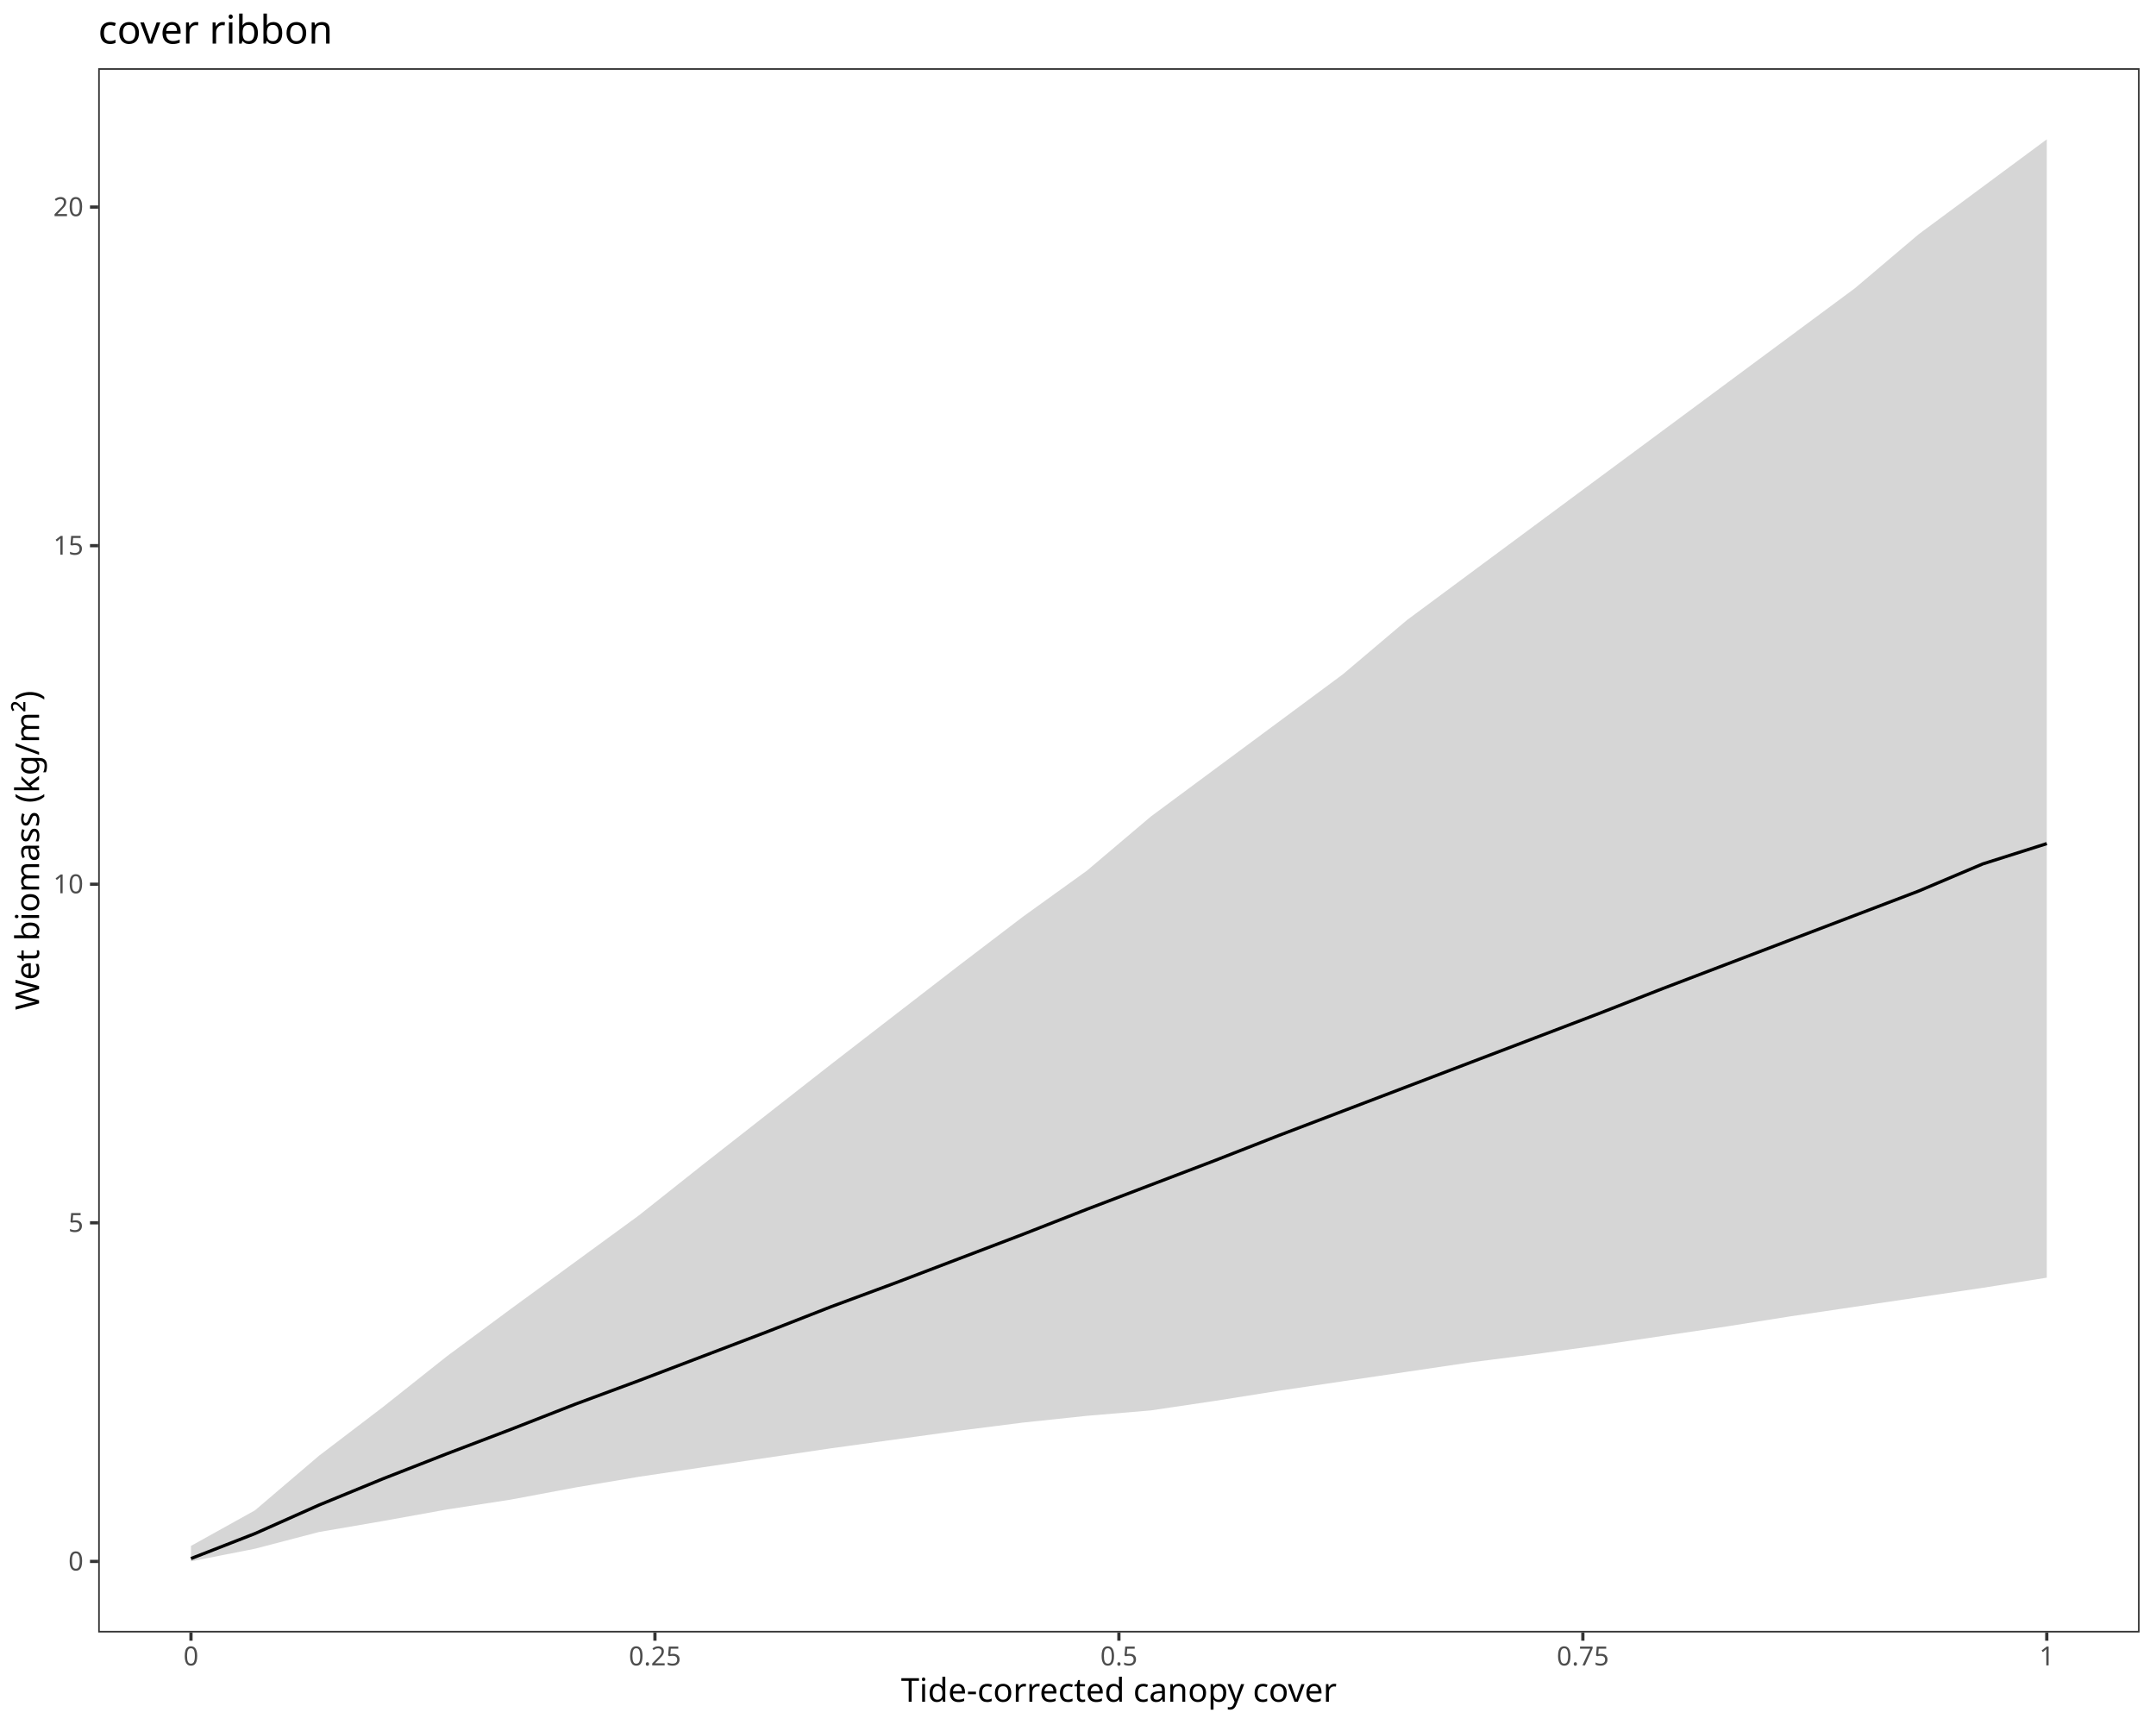
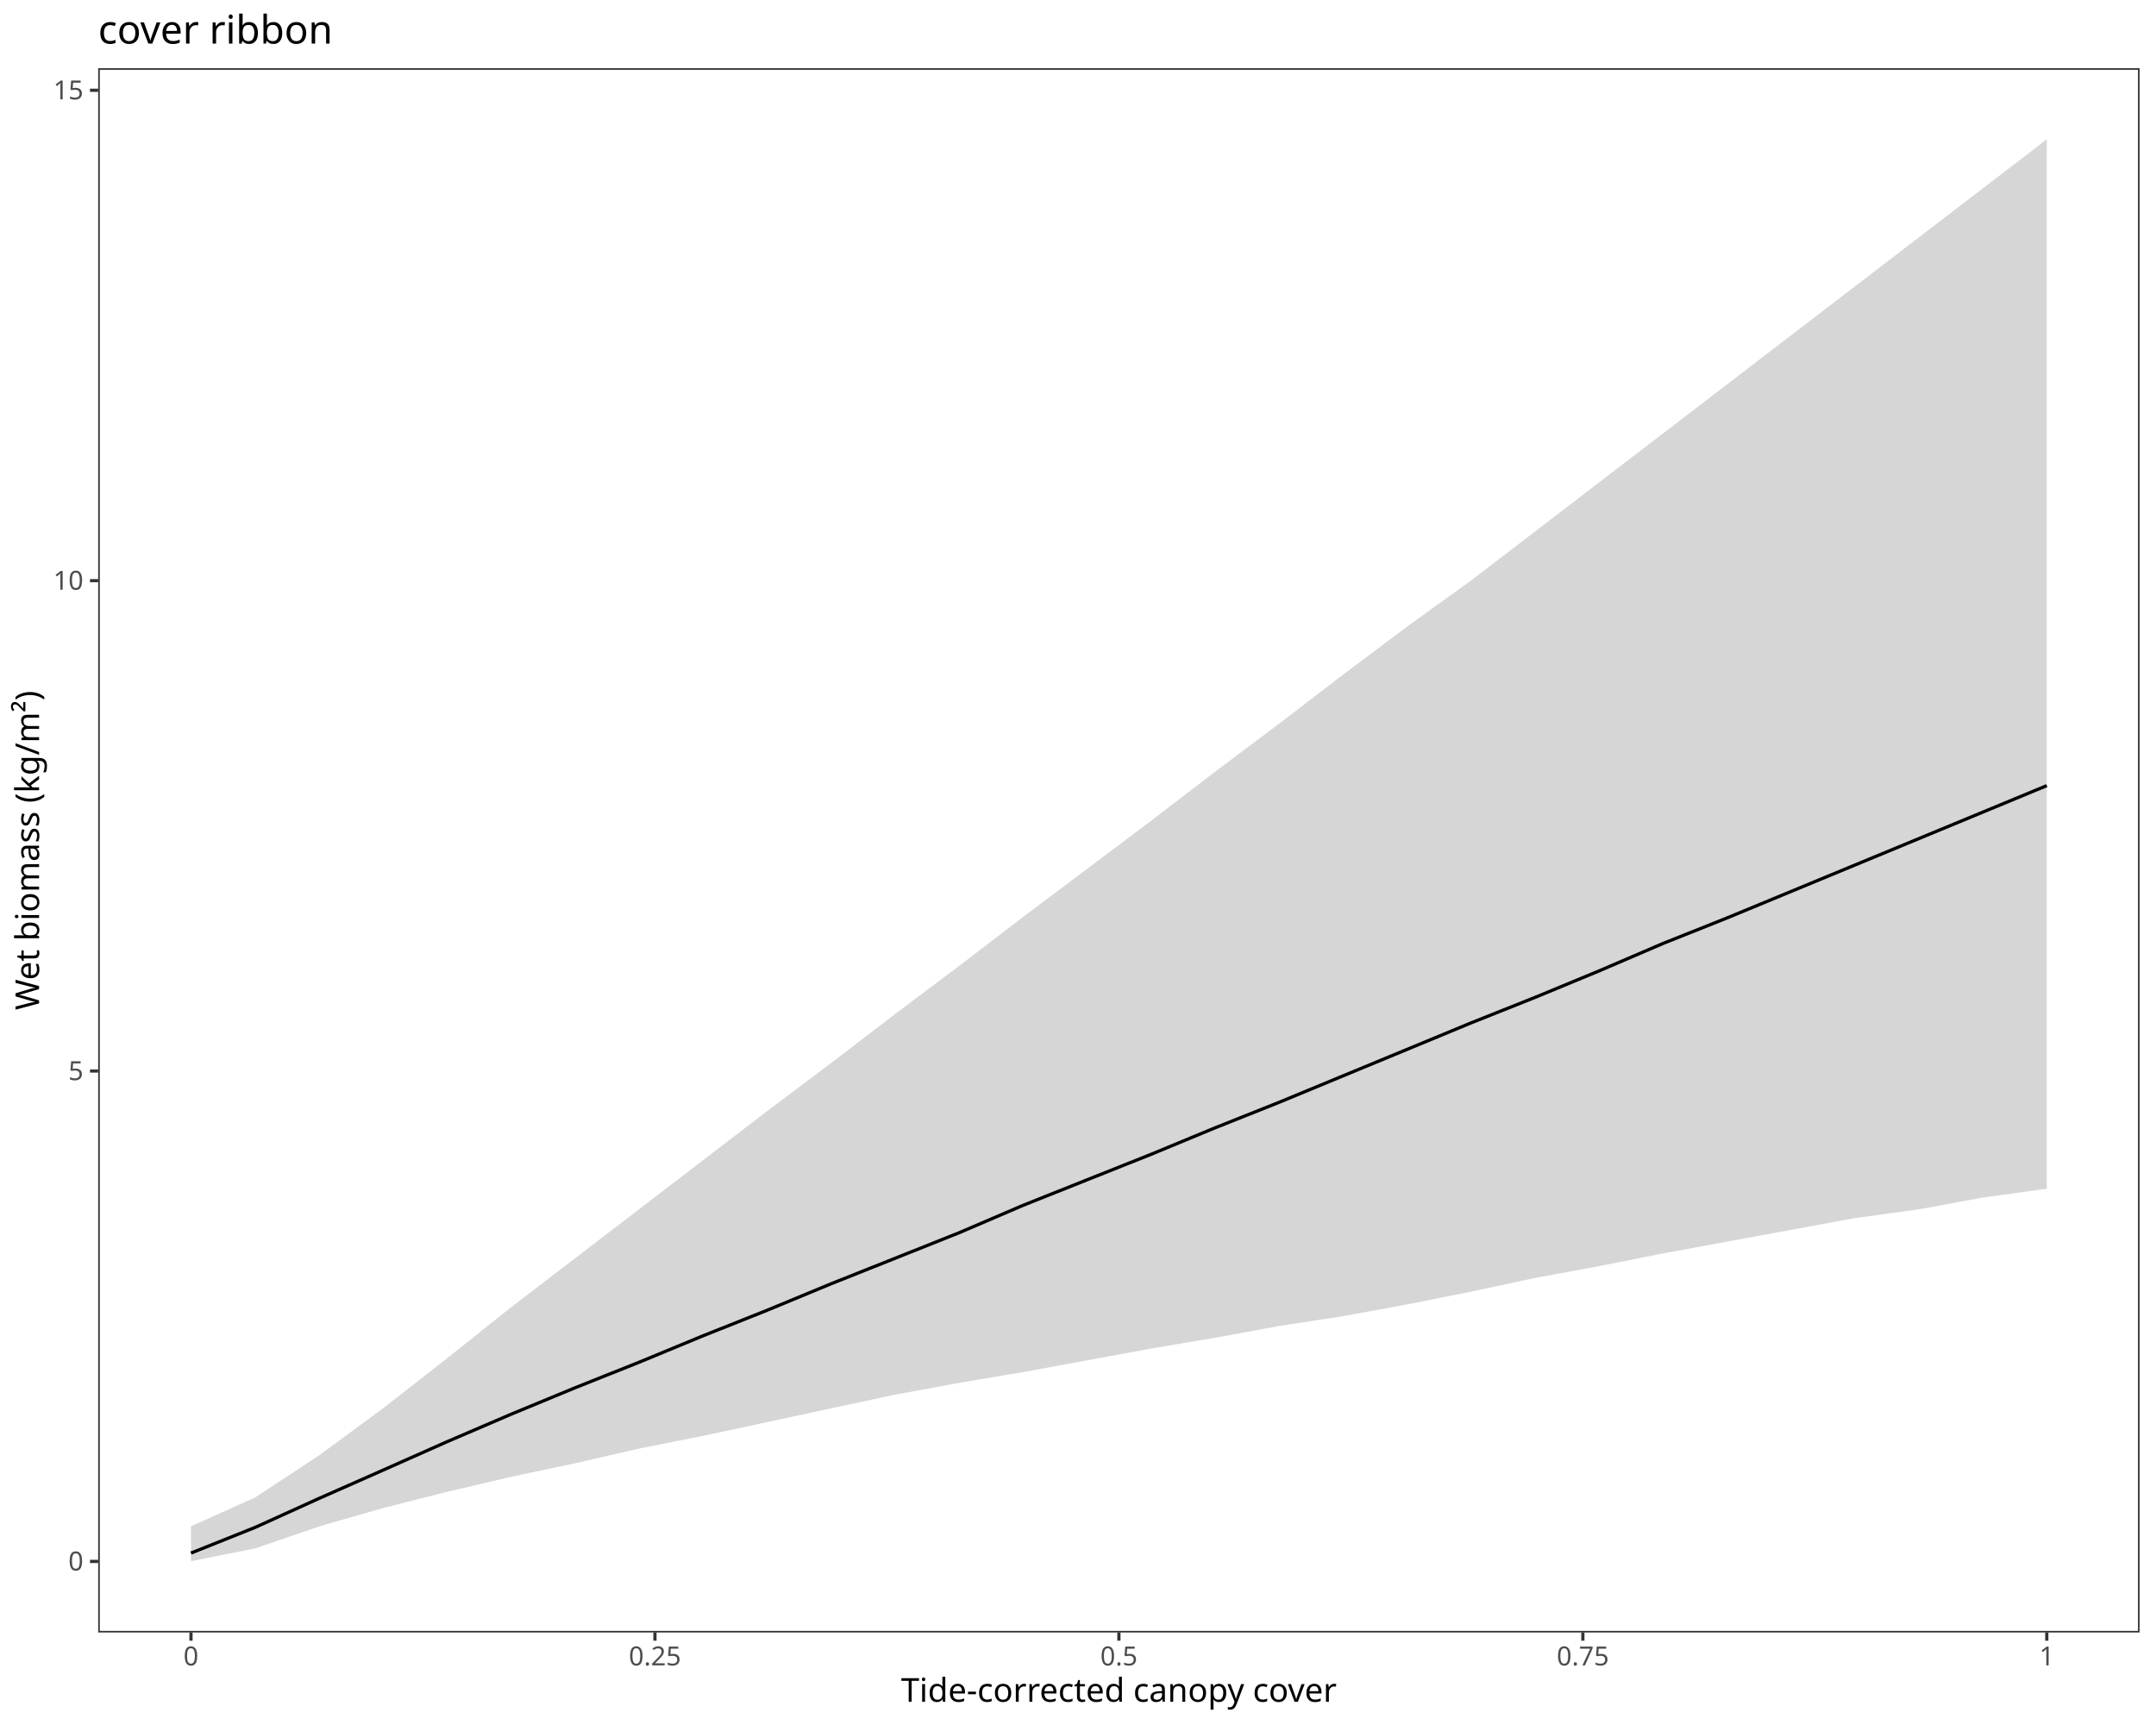
<svg xmlns="http://www.w3.org/2000/svg" class="svglite" data-engine-version="2.0" width="720.00pt" height="576.00pt" viewBox="0 0 720.00 576.00">
  <defs>
    <style type="text/css">
    .svglite line, .svglite polyline, .svglite polygon, .svglite path, .svglite rect, .svglite circle {
      fill: none;
      stroke: #000000;
      stroke-linecap: round;
      stroke-linejoin: round;
      stroke-miterlimit: 10.00;
    }
  </style>
  </defs>
  <rect width="100%" height="100%" style="stroke: none; fill: #FFFFFF;" />
  <defs>
    <clipPath id="cpMC4wMHw3MjAuMDB8MC4wMHw1NzYuMDA=">
      <rect x="0.00" y="0.00" width="720.00" height="576.00" />
    </clipPath>
  </defs>
  <g clip-path="url(#cpMC4wMHw3MjAuMDB8MC4wMHw1NzYuMDA=)">
    <rect x="0.00" y="0.00" width="720.00" height="576.00" style="stroke-width: 1.07; stroke: #FFFFFF; fill: #FFFFFF;" />
  </g>
  <defs>
    <clipPath id="cpMzIuNzl8NzE0LjUyfDIyLjc4fDU0NS4xMQ==">
      <rect x="32.79" y="22.78" width="681.73" height="522.33" />
    </clipPath>
  </defs>
  <g clip-path="url(#cpMzIuNzl8NzE0LjUyfDIyLjc4fDU0NS4xMQ==)">
    <rect x="32.79" y="22.78" width="681.73" height="522.33" style="stroke-width: 1.07; stroke: none; fill: #FFFFFF;" />
-     <polygon points="63.78,516.19 85.15,504.32 106.52,486.10 127.89,469.82 149.26,452.86 170.63,437.03 192.01,421.43 213.38,405.82 234.75,388.87 256.12,372.13 277.49,355.40 298.86,338.89 320.23,322.39 341.60,306.11 362.97,290.73 384.34,272.64 405.71,256.81 427.08,240.99 448.45,225.16 469.83,207.07 491.20,191.24 512.57,175.41 533.94,159.58 555.31,143.76 576.68,127.93 598.05,112.10 619.42,96.27 640.79,78.18 662.16,62.35 683.53,46.53 683.53,426.63 662.16,430.02 640.79,433.18 619.42,436.35 598.05,439.52 576.68,442.91 555.31,446.07 533.94,449.24 512.57,452.18 491.20,454.89 469.83,458.06 448.45,461.22 427.08,464.39 405.71,467.78 384.34,470.95 362.97,472.76 341.60,475.02 320.23,477.73 298.86,480.67 277.49,483.61 256.12,486.77 234.75,489.94 213.38,493.11 192.01,496.72 170.63,500.73 149.26,504.03 127.89,507.89 106.52,511.56 85.15,517.14 63.78,521.35 " style="stroke-width: 0.00; stroke: none; stroke-linecap: butt; fill: #333333; fill-opacity: 0.20;" />
-     <polyline points="63.78,516.19 85.15,504.32 106.52,486.10 127.89,469.82 149.26,452.86 170.63,437.03 192.01,421.43 213.38,405.82 234.75,388.87 256.12,372.13 277.49,355.40 298.86,338.89 320.23,322.39 341.60,306.11 362.97,290.73 384.34,272.64 405.71,256.81 427.08,240.99 448.45,225.16 469.83,207.07 491.20,191.24 512.57,175.41 533.94,159.58 555.31,143.76 576.68,127.93 598.05,112.10 619.42,96.27 640.79,78.18 662.16,62.35 683.53,46.53 " style="stroke-width: 1.07; stroke: none; stroke-linecap: butt;" />
-     <polyline points="683.53,426.63 662.16,430.02 640.79,433.18 619.42,436.35 598.05,439.52 576.68,442.91 555.31,446.07 533.94,449.24 512.57,452.18 491.20,454.89 469.83,458.06 448.45,461.22 427.08,464.39 405.71,467.78 384.34,470.95 362.97,472.76 341.60,475.02 320.23,477.73 298.86,480.67 277.49,483.61 256.12,486.77 234.75,489.94 213.38,493.11 192.01,496.72 170.63,500.73 149.26,504.03 127.89,507.89 106.52,511.56 85.15,517.14 63.78,521.35 " style="stroke-width: 1.07; stroke: none; stroke-linecap: butt;" />
-     <polyline points="63.78,520.42 85.15,512.08 106.52,502.56 127.89,493.78 149.26,485.42 170.63,477.28 192.01,468.91 213.38,461.00 234.75,452.86 256.12,444.72 277.49,436.35 298.86,428.44 320.23,420.30 341.60,412.16 362.97,403.79 384.34,395.65 405.71,387.51 427.08,379.14 448.45,371.00 469.83,362.86 491.20,354.72 512.57,346.58 533.94,338.44 555.31,330.08 576.68,321.94 598.05,313.80 619.42,305.66 640.79,297.51 662.16,288.47 683.53,281.69 " style="stroke-width: 1.07; stroke-linecap: butt;" />
+     <polygon points="63.78,509.65 85.15,500.05 106.52,486.00 127.89,470.28 149.26,453.58 170.63,436.55 192.01,420.18 213.38,403.81 234.75,387.43 256.12,371.06 277.49,355.01 298.86,338.64 320.23,322.59 341.60,306.22 362.97,290.17 384.34,274.12 405.71,257.75 427.08,241.70 448.45,225.33 469.83,209.28 491.20,193.89 512.57,177.52 533.94,161.14 555.31,144.77 576.68,128.40 598.05,112.02 619.42,95.65 640.79,79.27 662.16,62.90 683.53,46.53 683.53,396.93 662.16,399.88 640.79,403.81 619.42,406.75 598.05,410.68 576.68,414.61 555.31,418.54 533.94,422.80 512.57,426.73 491.20,431.31 469.83,435.57 448.45,439.50 427.08,442.78 405.71,446.71 384.34,450.31 362.97,454.24 341.60,458.17 320.23,461.77 298.86,465.70 277.49,470.28 256.12,474.87 234.75,479.45 213.38,483.71 192.01,488.62 170.63,493.14 149.26,498.15 127.89,503.56 106.52,509.71 85.15,517.05 63.78,521.29 " style="stroke-width: 0.00; stroke: none; stroke-linecap: butt; fill: #333333; fill-opacity: 0.20;" />
+     <polyline points="63.78,509.65 85.15,500.05 106.52,486.00 127.89,470.28 149.26,453.58 170.63,436.55 192.01,420.18 213.38,403.81 234.75,387.43 256.12,371.06 277.49,355.01 298.86,338.64 320.23,322.59 341.60,306.22 362.97,290.17 384.34,274.12 405.71,257.75 427.08,241.70 448.45,225.33 469.83,209.28 491.20,193.89 512.57,177.52 533.94,161.14 555.31,144.77 576.68,128.40 598.05,112.02 619.42,95.65 640.79,79.27 662.16,62.90 683.53,46.53 " style="stroke-width: 1.07; stroke: none; stroke-linecap: butt;" />
+     <polyline points="683.53,396.93 662.16,399.88 640.79,403.81 619.42,406.75 598.05,410.68 576.68,414.61 555.31,418.54 533.94,422.80 512.57,426.73 491.20,431.31 469.83,435.57 448.45,439.50 427.08,442.78 405.71,446.71 384.34,450.31 362.97,454.24 341.60,458.17 320.23,461.77 298.86,465.70 277.49,470.28 256.12,474.87 234.75,479.45 213.38,483.71 192.01,488.62 170.63,493.14 149.26,498.15 127.89,503.56 106.52,509.71 85.15,517.05 63.78,521.29 " style="stroke-width: 1.07; stroke: none; stroke-linecap: butt;" />
+     <polyline points="63.78,518.58 85.15,510.04 106.52,500.35 127.89,490.91 149.26,481.42 170.63,472.25 192.01,463.41 213.38,454.89 234.75,446.05 256.12,437.54 277.49,428.69 298.86,420.18 320.23,411.66 341.60,402.50 362.97,393.98 384.34,385.47 405.71,376.62 427.08,368.11 448.45,359.27 469.83,350.43 491.20,341.58 512.57,333.07 533.94,324.23 555.31,315.06 576.68,306.54 598.05,297.70 619.42,288.86 640.79,280.02 662.16,271.18 683.53,262.33 " style="stroke-width: 1.07; stroke-linecap: butt;" />
    <rect x="32.79" y="22.78" width="681.73" height="522.33" style="stroke-width: 1.07; stroke: #333333;" />
  </g>
  <g clip-path="url(#cpMC4wMHw3MjAuMDB8MC4wMHw1NzYuMDA=)">
    <text x="27.86" y="524.40" text-anchor="end" style="font-size: 8.80px; fill: #4D4D4D; font-family: sans;" textLength="4.89px" lengthAdjust="spacingAndGlyphs">0</text>
-     <text x="27.86" y="411.34" text-anchor="end" style="font-size: 8.80px; fill: #4D4D4D; font-family: sans;" textLength="4.89px" lengthAdjust="spacingAndGlyphs">5</text>
-     <text x="27.86" y="298.28" text-anchor="end" style="font-size: 8.80px; fill: #4D4D4D; font-family: sans;" textLength="9.79px" lengthAdjust="spacingAndGlyphs">10</text>
-     <text x="27.86" y="185.22" text-anchor="end" style="font-size: 8.80px; fill: #4D4D4D; font-family: sans;" textLength="9.79px" lengthAdjust="spacingAndGlyphs">15</text>
-     <text x="27.86" y="72.17" text-anchor="end" style="font-size: 8.80px; fill: #4D4D4D; font-family: sans;" textLength="9.79px" lengthAdjust="spacingAndGlyphs">20</text>
+     <text x="27.86" y="360.66" text-anchor="end" style="font-size: 8.80px; fill: #4D4D4D; font-family: sans;" textLength="4.89px" lengthAdjust="spacingAndGlyphs">5</text>
+     <text x="27.86" y="196.92" text-anchor="end" style="font-size: 8.80px; fill: #4D4D4D; font-family: sans;" textLength="9.79px" lengthAdjust="spacingAndGlyphs">10</text>
+     <text x="27.86" y="33.18" text-anchor="end" style="font-size: 8.80px; fill: #4D4D4D; font-family: sans;" textLength="9.79px" lengthAdjust="spacingAndGlyphs">15</text>
    <polyline points="30.05,521.37 32.79,521.37 " style="stroke-width: 1.07; stroke: #333333; stroke-linecap: butt;" />
-     <polyline points="30.05,408.31 32.79,408.31 " style="stroke-width: 1.07; stroke: #333333; stroke-linecap: butt;" />
-     <polyline points="30.05,295.25 32.79,295.25 " style="stroke-width: 1.07; stroke: #333333; stroke-linecap: butt;" />
-     <polyline points="30.05,182.20 32.79,182.20 " style="stroke-width: 1.07; stroke: #333333; stroke-linecap: butt;" />
-     <polyline points="30.05,69.14 32.79,69.14 " style="stroke-width: 1.07; stroke: #333333; stroke-linecap: butt;" />
+     <polyline points="30.05,357.63 32.79,357.63 " style="stroke-width: 1.07; stroke: #333333; stroke-linecap: butt;" />
+     <polyline points="30.05,193.89 32.79,193.89 " style="stroke-width: 1.07; stroke: #333333; stroke-linecap: butt;" />
+     <polyline points="30.05,30.15 32.79,30.15 " style="stroke-width: 1.07; stroke: #333333; stroke-linecap: butt;" />
    <polyline points="63.78,547.85 63.78,545.11 " style="stroke-width: 1.07; stroke: #333333; stroke-linecap: butt;" />
    <polyline points="218.72,547.85 218.72,545.11 " style="stroke-width: 1.07; stroke: #333333; stroke-linecap: butt;" />
    <polyline points="373.66,547.85 373.66,545.11 " style="stroke-width: 1.07; stroke: #333333; stroke-linecap: butt;" />
    <polyline points="528.60,547.85 528.60,545.11 " style="stroke-width: 1.07; stroke: #333333; stroke-linecap: butt;" />
    <polyline points="683.53,547.85 683.53,545.11 " style="stroke-width: 1.07; stroke: #333333; stroke-linecap: butt;" />
    <text x="63.78" y="556.10" text-anchor="middle" style="font-size: 8.80px; fill: #4D4D4D; font-family: sans;" textLength="4.89px" lengthAdjust="spacingAndGlyphs">0</text>
    <text x="218.72" y="556.10" text-anchor="middle" style="font-size: 8.80px; fill: #4D4D4D; font-family: sans;" textLength="17.13px" lengthAdjust="spacingAndGlyphs">0.25</text>
    <text x="373.66" y="556.10" text-anchor="middle" style="font-size: 8.80px; fill: #4D4D4D; font-family: sans;" textLength="12.23px" lengthAdjust="spacingAndGlyphs">0.5</text>
    <text x="528.60" y="556.10" text-anchor="middle" style="font-size: 8.80px; fill: #4D4D4D; font-family: sans;" textLength="17.13px" lengthAdjust="spacingAndGlyphs">0.75</text>
    <text x="683.53" y="556.10" text-anchor="middle" style="font-size: 8.80px; fill: #4D4D4D; font-family: sans;" textLength="4.89px" lengthAdjust="spacingAndGlyphs">1</text>
    <text x="373.66" y="568.24" text-anchor="middle" style="font-size: 11.00px; font-family: sans;" textLength="139.43px" lengthAdjust="spacingAndGlyphs">Tide-corrected canopy cover</text>
    <text transform="translate(13.05,283.95) rotate(-90)" text-anchor="middle" style="font-size: 11.00px; font-family: sans;" textLength="101.47px" lengthAdjust="spacingAndGlyphs">Wet biomass (kg/m²)</text>
    <text x="32.79" y="14.56" style="font-size: 13.20px; font-family: sans;" textLength="72.65px" lengthAdjust="spacingAndGlyphs">cover ribbon</text>
  </g>
</svg>
